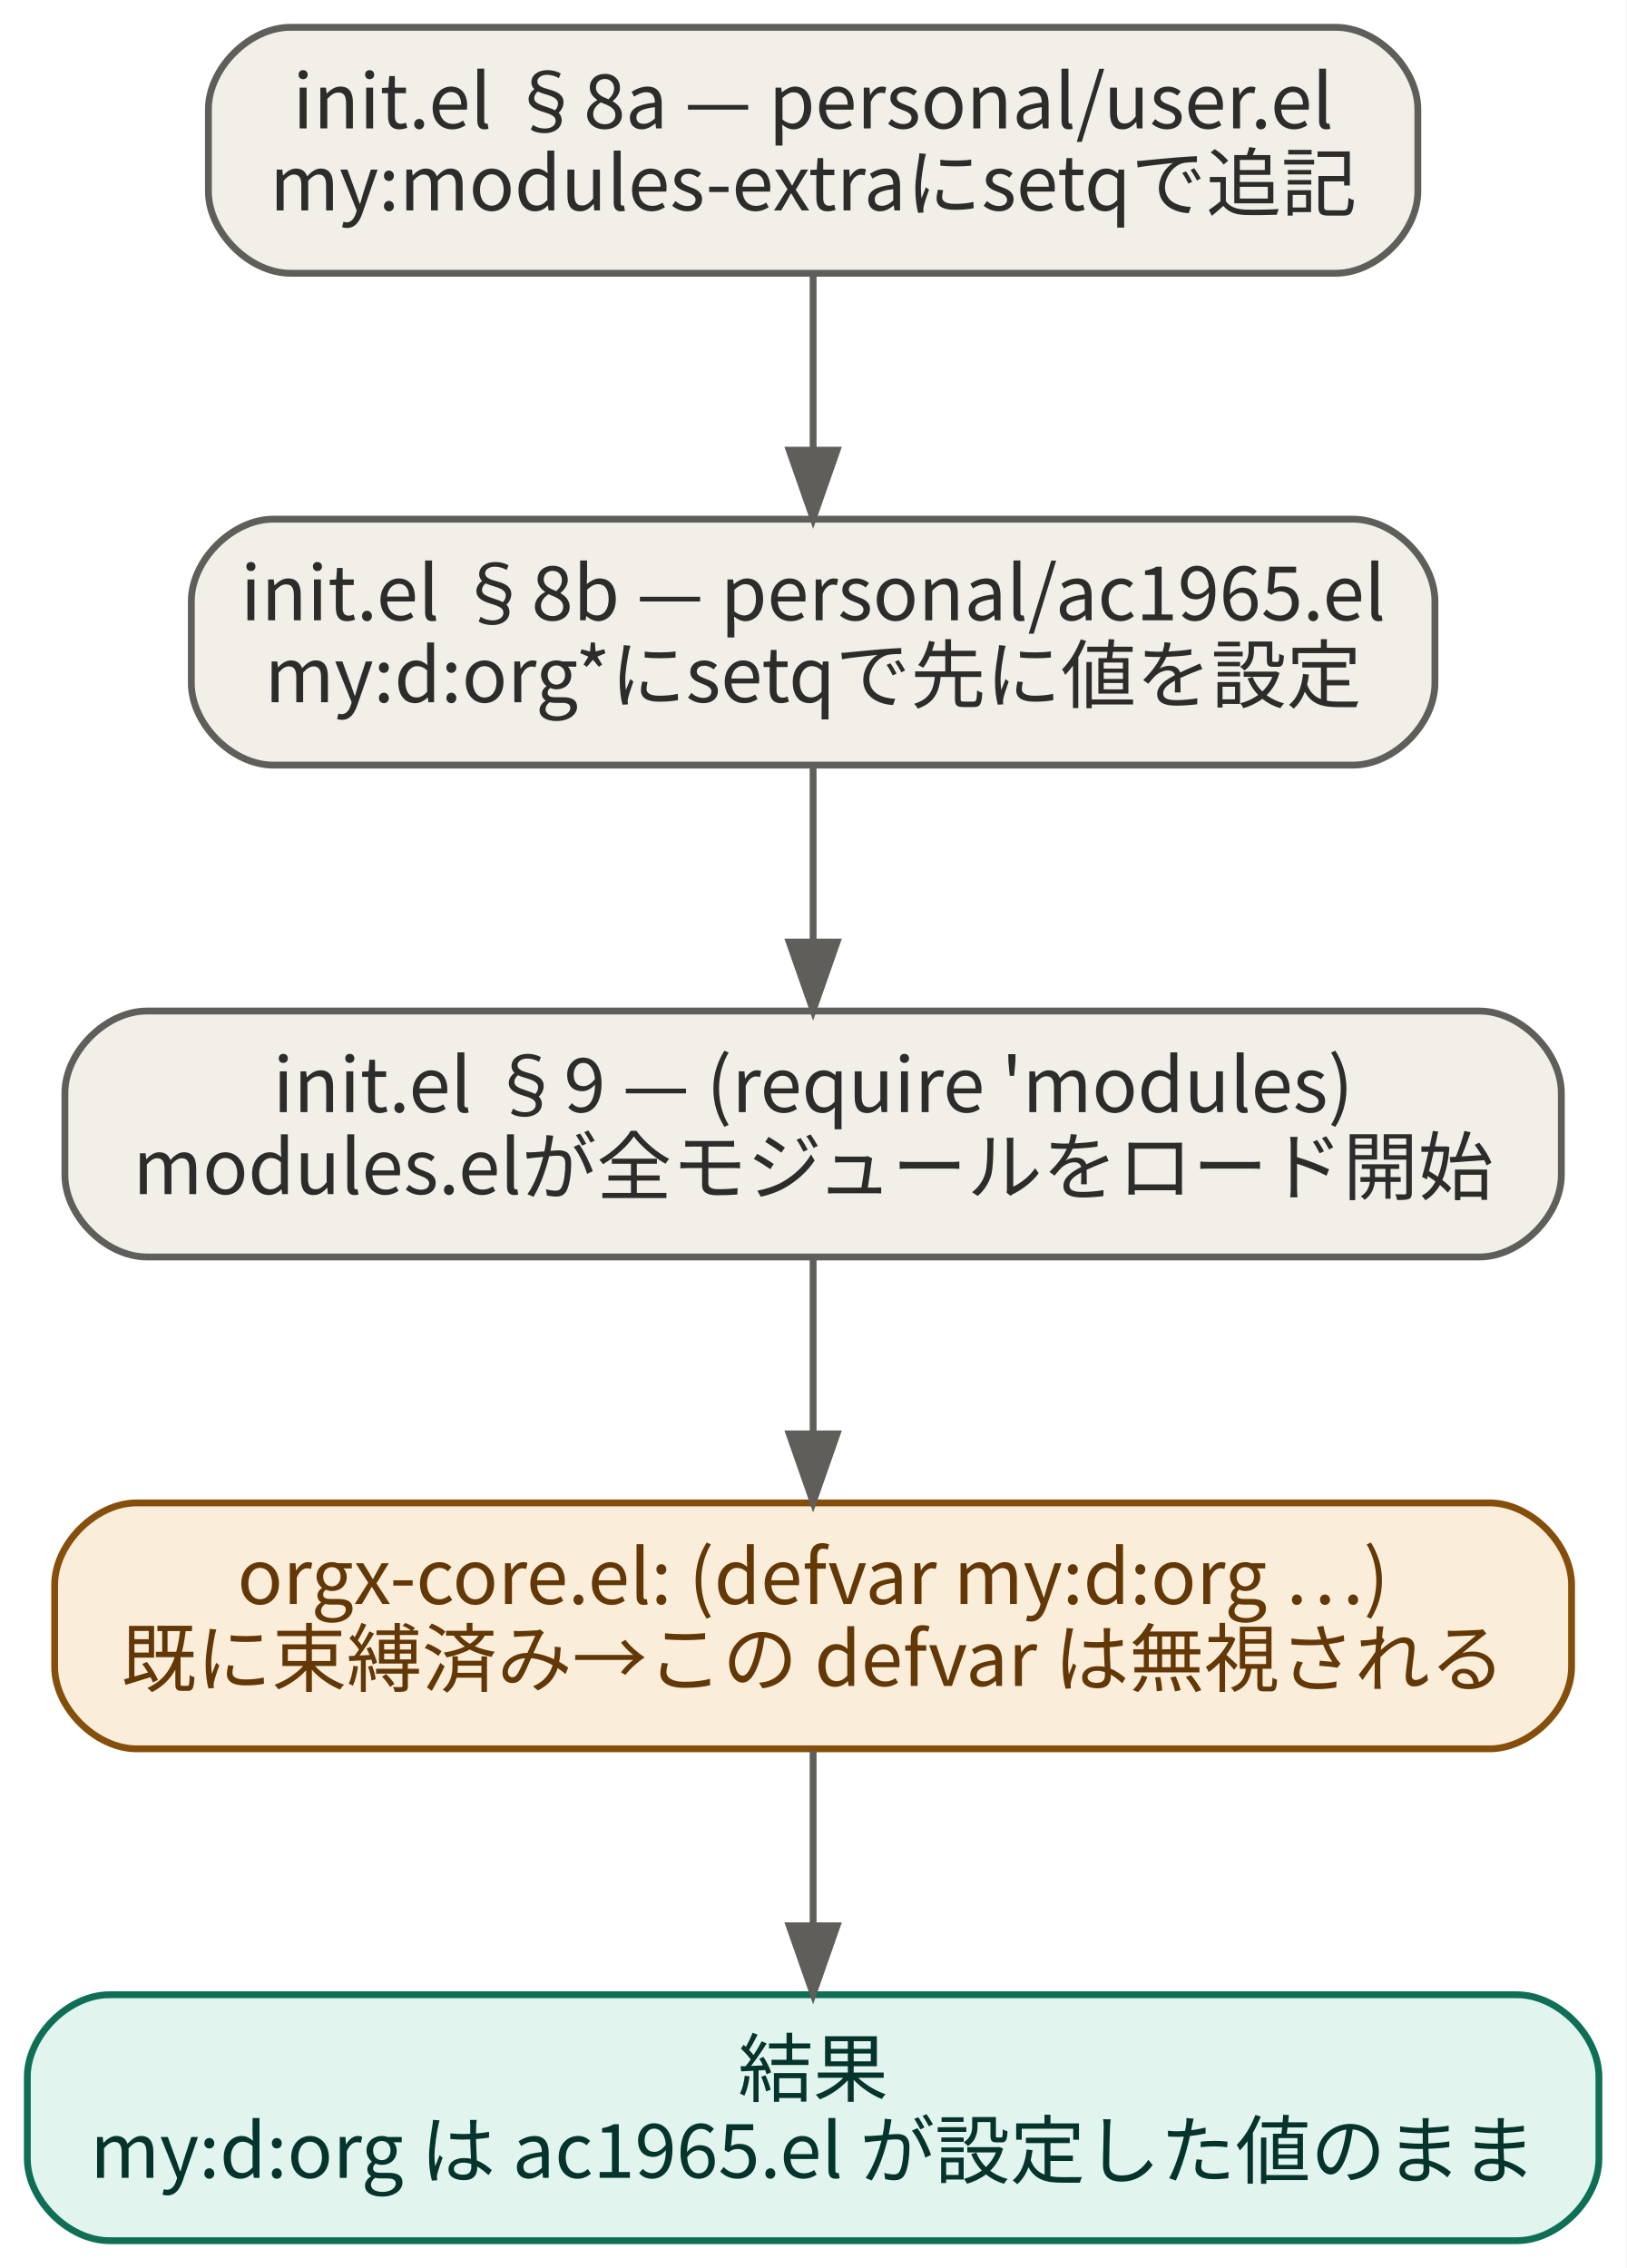
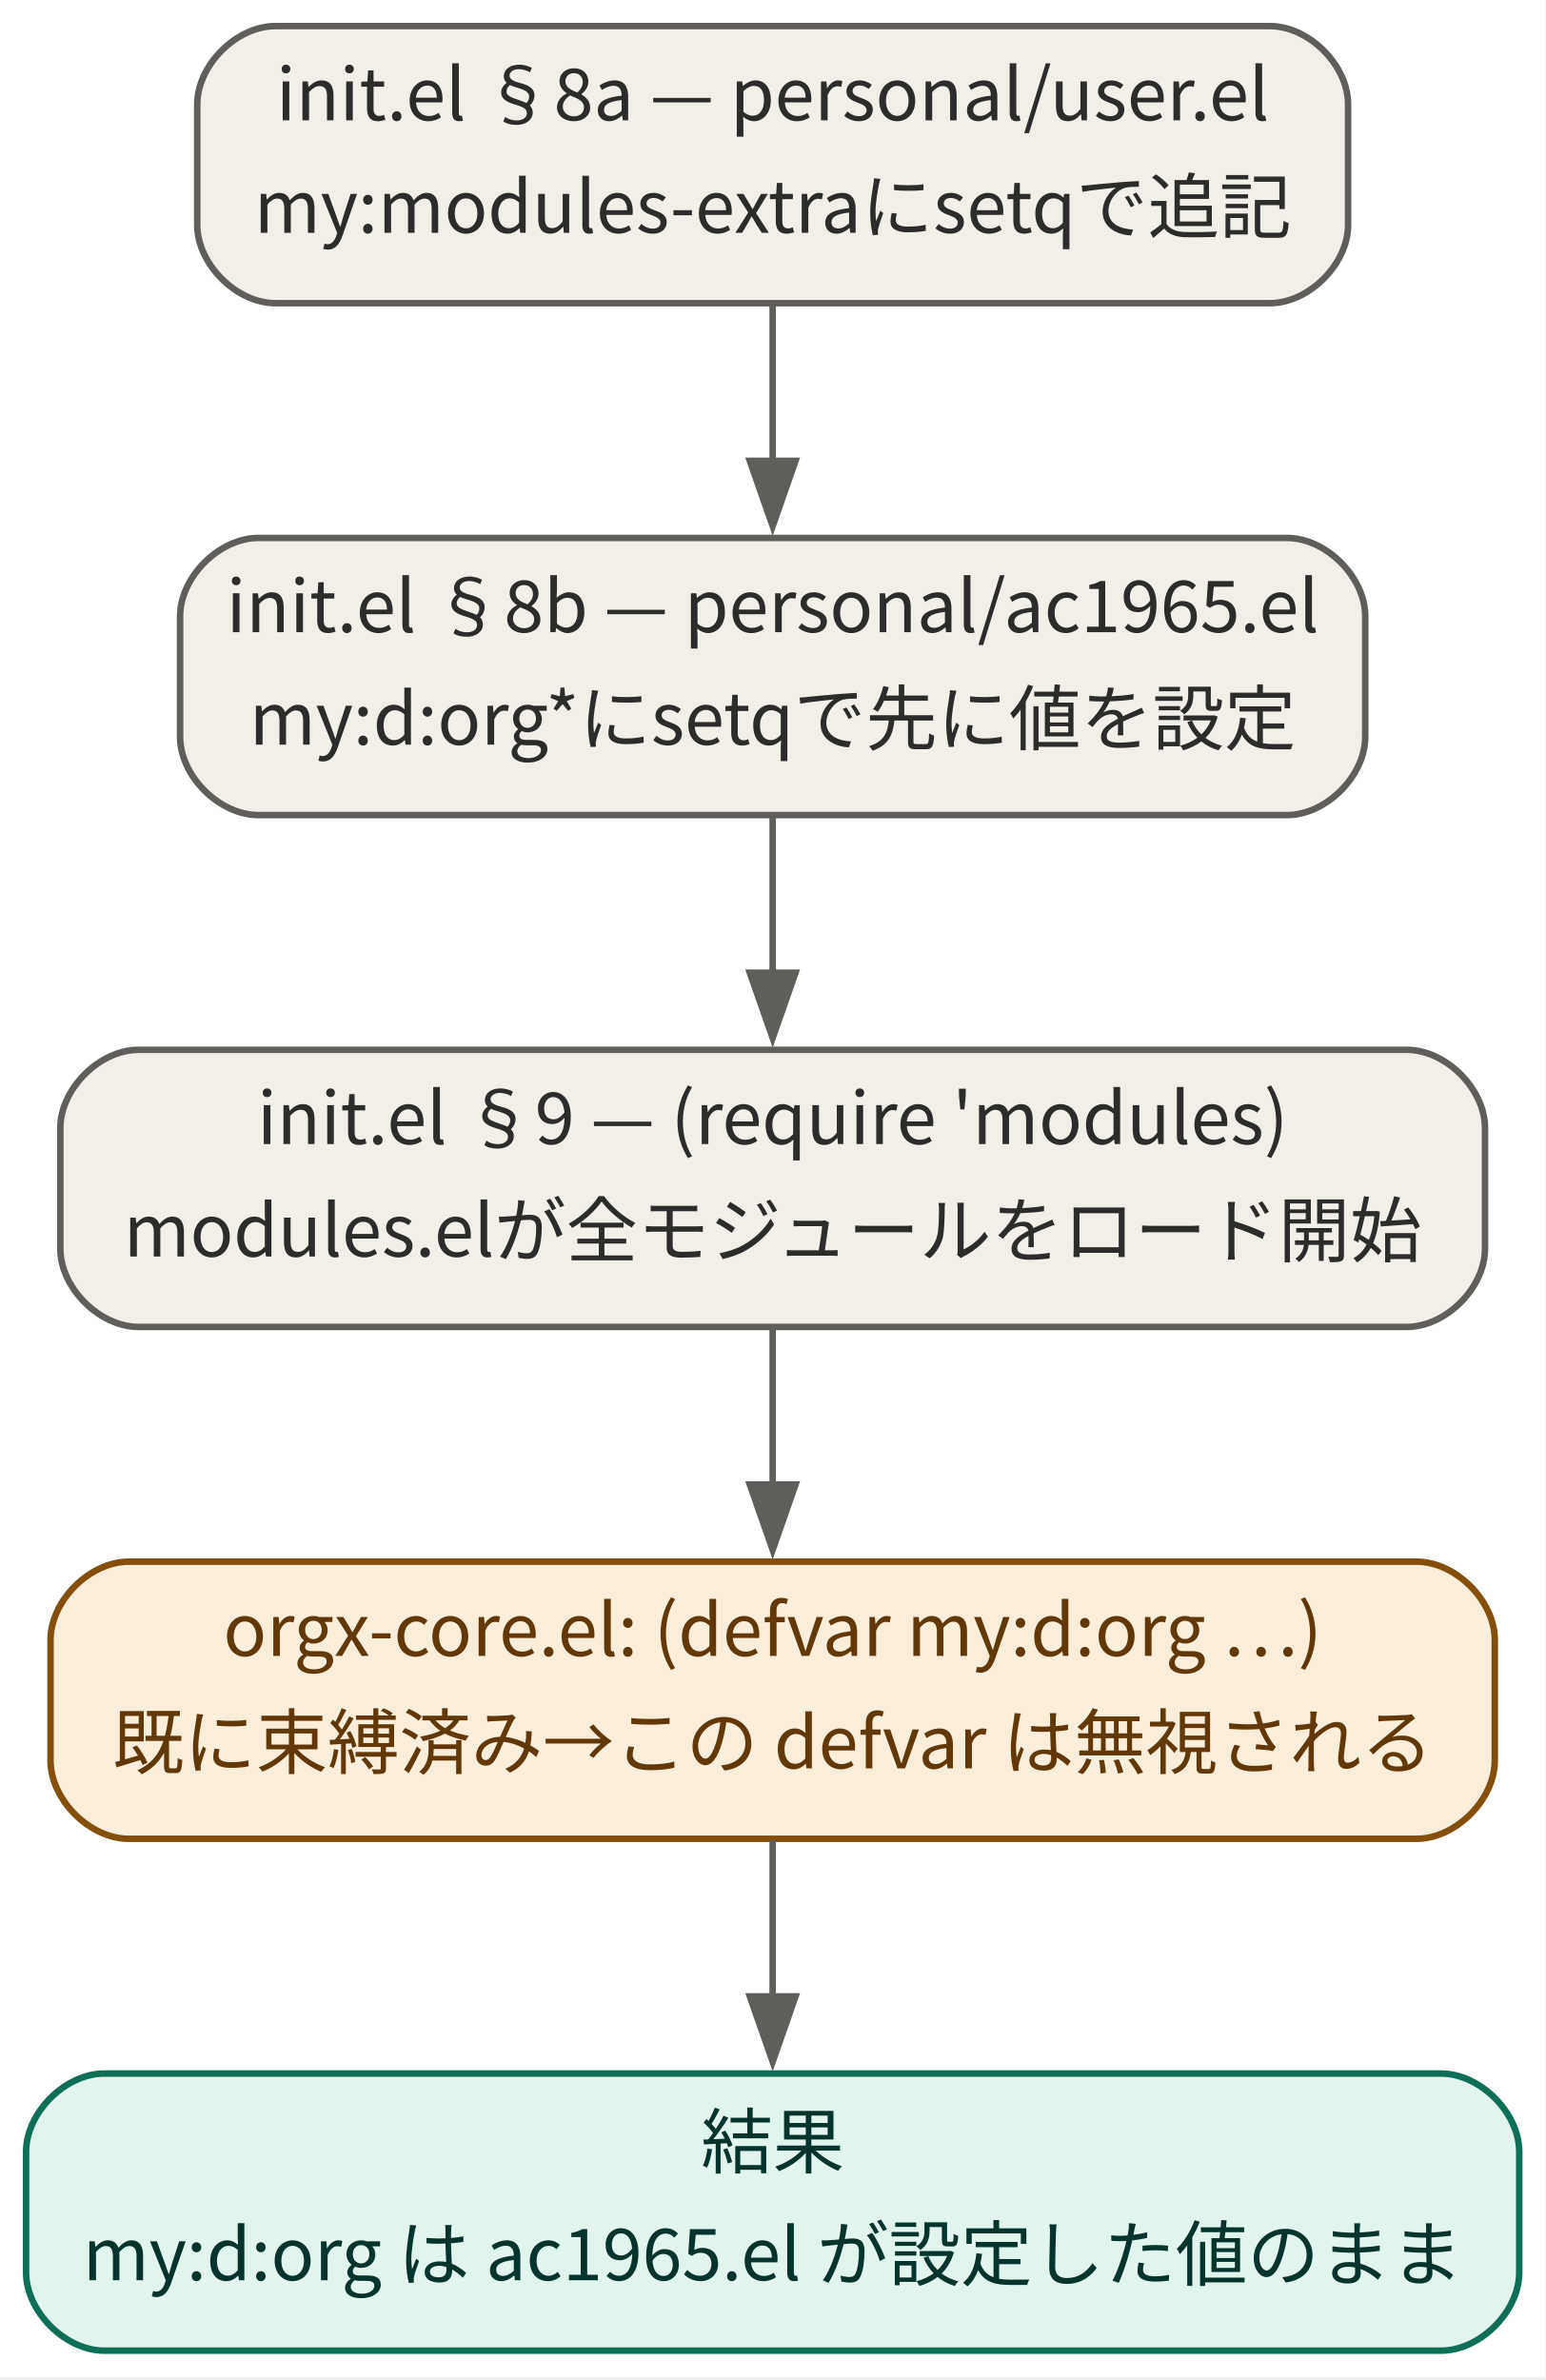
- <svg xmlns="http://www.w3.org/2000/svg" width="238pt" height="332pt" viewBox="0.00 0.00 238.00 332.00">
-   <g id="graph0" class="graph" transform="scale(1 1) rotate(0) translate(4 328)">
-     <polygon fill="white" stroke="transparent" points="-4,4 -4,-328 234,-328 234,4 -4,4" />
+ <svg xmlns="http://www.w3.org/2000/svg" width="237pt" height="365pt" viewBox="0.00 0.00 237.00 365.00">
+   <g id="graph0" class="graph" transform="scale(1 1) rotate(0) translate(4 360.5)">
+     <polygon fill="white" stroke="none" points="-4,4 -4,-360.5 233,-360.5 233,4 -4,4" />
    <g id="node1" class="node">
-       <path fill="#f1efe8" stroke="#5f5e5a" d="M191.5,-324C191.5,-324 38.5,-324 38.5,-324 32.5,-324 26.5,-318 26.5,-312 26.5,-312 26.5,-300 26.5,-300 26.5,-294 32.5,-288 38.5,-288 38.5,-288 191.5,-288 191.5,-288 197.5,-288 203.5,-294 203.5,-300 203.5,-300 203.5,-312 203.5,-312 203.5,-318 197.5,-324 191.5,-324" />
-       <text text-anchor="middle" x="115" y="-309.2" font-family="Noto Sans CJK JP" font-size="11.00" fill="#2c2c2a">init.el §8a — personal/user.el</text>
-       <text text-anchor="middle" x="115" y="-297.2" font-family="Noto Sans CJK JP" font-size="11.00" fill="#2c2c2a">my:modules-extraにsetqで追記</text>
+       <path fill="#f1efe8" stroke="#5f5e5a" d="M190.75,-356.5C190.75,-356.5 38.25,-356.5 38.25,-356.5 32.25,-356.5 26.25,-350.5 26.25,-344.5 26.25,-344.5 26.25,-326 26.25,-326 26.25,-320 32.25,-314 38.25,-314 38.25,-314 190.75,-314 190.75,-314 196.75,-314 202.75,-320 202.75,-326 202.75,-326 202.75,-344.5 202.75,-344.5 202.75,-350.5 196.75,-356.5 190.75,-356.5" />
+       <text xml:space="preserve" text-anchor="middle" x="114.5" y="-342.05" font-family="Noto Sans CJK JP" font-size="11.00" fill="#2c2c2a">init.el §8a — personal/user.el</text>
+       <text xml:space="preserve" text-anchor="middle" x="114.5" y="-324.8" font-family="Noto Sans CJK JP" font-size="11.00" fill="#2c2c2a">my:modules-extraにsetqで追記</text>
    </g>
    <g id="node2" class="node">
-       <path fill="#f1efe8" stroke="#5f5e5a" d="M194,-252C194,-252 36,-252 36,-252 30,-252 24,-246 24,-240 24,-240 24,-228 24,-228 24,-222 30,-216 36,-216 36,-216 194,-216 194,-216 200,-216 206,-222 206,-228 206,-228 206,-240 206,-240 206,-246 200,-252 194,-252" />
-       <text text-anchor="middle" x="115" y="-237.2" font-family="Noto Sans CJK JP" font-size="11.00" fill="#2c2c2a">init.el §8b — personal/ac1965.el</text>
-       <text text-anchor="middle" x="115" y="-225.2" font-family="Noto Sans CJK JP" font-size="11.00" fill="#2c2c2a">my:d:org*にsetqで先に値を設定</text>
+       <path fill="#f1efe8" stroke="#5f5e5a" d="M193.38,-278C193.38,-278 35.62,-278 35.62,-278 29.63,-278 23.62,-272 23.62,-266 23.62,-266 23.62,-247.5 23.62,-247.5 23.62,-241.5 29.62,-235.5 35.62,-235.5 35.62,-235.5 193.38,-235.5 193.38,-235.5 199.38,-235.5 205.38,-241.5 205.38,-247.5 205.38,-247.5 205.38,-266 205.38,-266 205.38,-272 199.38,-278 193.38,-278" />
+       <text xml:space="preserve" text-anchor="middle" x="114.5" y="-263.55" font-family="Noto Sans CJK JP" font-size="11.00" fill="#2c2c2a">init.el §8b — personal/ac1965.el</text>
+       <text xml:space="preserve" text-anchor="middle" x="114.5" y="-246.3" font-family="Noto Sans CJK JP" font-size="11.00" fill="#2c2c2a">my:d:org*にsetqで先に値を設定</text>
    </g>
    <g id="edge1" class="edge">
-       <path fill="none" stroke="#5f5e5a" d="M115,-287.7C115,-279.98 115,-270.71 115,-262.11" />
-       <polygon fill="#5f5e5a" stroke="#5f5e5a" points="118.5,-262.1 115,-252.1 111.5,-262.1 118.5,-262.1" />
+       <path fill="none" stroke="#5f5e5a" d="M114.5,-313.75C114.5,-306.37 114.5,-297.87 114.5,-289.75" />
+       <polygon fill="#5f5e5a" stroke="#5f5e5a" points="118,-289.82 114.5,-279.82 111,-289.82 118,-289.82" />
    </g>
    <g id="node3" class="node">
-       <path fill="#f1efe8" stroke="#5f5e5a" d="M212.5,-180C212.5,-180 17.5,-180 17.5,-180 11.5,-180 5.5,-174 5.5,-168 5.5,-168 5.5,-156 5.5,-156 5.5,-150 11.5,-144 17.5,-144 17.5,-144 212.5,-144 212.5,-144 218.5,-144 224.5,-150 224.5,-156 224.5,-156 224.5,-168 224.5,-168 224.5,-174 218.5,-180 212.5,-180" />
-       <text text-anchor="middle" x="115" y="-165.2" font-family="Noto Sans CJK JP" font-size="11.00" fill="#2c2c2a">init.el §9 — (require 'modules)</text>
-       <text text-anchor="middle" x="115" y="-153.2" font-family="Noto Sans CJK JP" font-size="11.00" fill="#2c2c2a">modules.elが全モジュールをロード開始</text>
+       <path fill="#f1efe8" stroke="#5f5e5a" d="M211.75,-199.5C211.75,-199.5 17.25,-199.5 17.25,-199.5 11.25,-199.5 5.25,-193.5 5.25,-187.5 5.25,-187.5 5.25,-169 5.25,-169 5.25,-163 11.25,-157 17.25,-157 17.25,-157 211.75,-157 211.75,-157 217.75,-157 223.75,-163 223.75,-169 223.75,-169 223.75,-187.5 223.75,-187.5 223.75,-193.5 217.75,-199.5 211.75,-199.5" />
+       <text xml:space="preserve" text-anchor="middle" x="114.5" y="-185.05" font-family="Noto Sans CJK JP" font-size="11.00" fill="#2c2c2a">init.el §9 — (require 'modules)</text>
+       <text xml:space="preserve" text-anchor="middle" x="114.5" y="-167.8" font-family="Noto Sans CJK JP" font-size="11.00" fill="#2c2c2a">modules.elが全モジュールをロード開始</text>
    </g>
    <g id="edge2" class="edge">
-       <path fill="none" stroke="#5f5e5a" d="M115,-215.7C115,-207.98 115,-198.71 115,-190.11" />
-       <polygon fill="#5f5e5a" stroke="#5f5e5a" points="118.5,-190.1 115,-180.1 111.5,-190.1 118.5,-190.1" />
+       <path fill="none" stroke="#5f5e5a" d="M114.5,-235.25C114.5,-227.87 114.5,-219.37 114.5,-211.25" />
+       <polygon fill="#5f5e5a" stroke="#5f5e5a" points="118,-211.32 114.5,-201.32 111,-211.32 118,-211.32" />
    </g>
    <g id="node4" class="node">
-       <path fill="#faeeda" stroke="#854f0b" d="M214,-108C214,-108 16,-108 16,-108 10,-108 4,-102 4,-96 4,-96 4,-84 4,-84 4,-78 10,-72 16,-72 16,-72 214,-72 214,-72 220,-72 226,-78 226,-84 226,-84 226,-96 226,-96 226,-102 220,-108 214,-108" />
-       <text text-anchor="middle" x="115" y="-93.2" font-family="Noto Sans CJK JP" font-size="11.00" fill="#633806">orgx-core.el: (defvar my:d:org …)</text>
-       <text text-anchor="middle" x="115" y="-81.2" font-family="Noto Sans CJK JP" font-size="11.00" fill="#633806">既に束縛済み→この defvar は無視される</text>
+       <path fill="#faeeda" stroke="#854f0b" d="M213.25,-121C213.25,-121 15.75,-121 15.75,-121 9.75,-121 3.75,-115 3.75,-109 3.75,-109 3.75,-90.5 3.75,-90.5 3.75,-84.5 9.75,-78.5 15.75,-78.5 15.75,-78.5 213.25,-78.5 213.25,-78.5 219.25,-78.5 225.25,-84.5 225.25,-90.5 225.25,-90.5 225.25,-109 225.25,-109 225.25,-115 219.25,-121 213.25,-121" />
+       <text xml:space="preserve" text-anchor="middle" x="114.5" y="-106.55" font-family="Noto Sans CJK JP" font-size="11.00" fill="#633806">orgx-core.el: (defvar my:d:org …)</text>
+       <text xml:space="preserve" text-anchor="middle" x="114.5" y="-89.3" font-family="Noto Sans CJK JP" font-size="11.00" fill="#633806">既に束縛済み→この defvar は無視される</text>
    </g>
    <g id="edge3" class="edge">
-       <path fill="none" stroke="#5f5e5a" d="M115,-143.7C115,-135.98 115,-126.71 115,-118.11" />
-       <polygon fill="#5f5e5a" stroke="#5f5e5a" points="118.5,-118.1 115,-108.1 111.5,-118.1 118.5,-118.1" />
+       <path fill="none" stroke="#5f5e5a" d="M114.5,-156.75C114.5,-149.37 114.5,-140.87 114.5,-132.75" />
+       <polygon fill="#5f5e5a" stroke="#5f5e5a" points="118,-132.82 114.5,-122.82 111,-132.82 118,-132.82" />
    </g>
    <g id="node5" class="node">
-       <path fill="#e1f5ee" stroke="#0f6e56" d="M218,-36C218,-36 12,-36 12,-36 6,-36 0,-30 0,-24 0,-24 0,-12 0,-12 0,-6 6,0 12,0 12,0 218,0 218,0 224,0 230,-6 230,-12 230,-12 230,-24 230,-24 230,-30 224,-36 218,-36" />
-       <text text-anchor="middle" x="115" y="-21.2" font-family="Noto Sans CJK JP" font-size="11.00" fill="#04342c">結果</text>
-       <text text-anchor="middle" x="115" y="-9.2" font-family="Noto Sans CJK JP" font-size="11.00" fill="#04342c">my:d:org は ac1965.el が設定した値のまま</text>
+       <path fill="#e1f5ee" stroke="#0f6e56" d="M217,-42.5C217,-42.5 12,-42.5 12,-42.5 6,-42.5 0,-36.5 0,-30.5 0,-30.5 0,-12 0,-12 0,-6 6,0 12,0 12,0 217,0 217,0 223,0 229,-6 229,-12 229,-12 229,-30.5 229,-30.5 229,-36.5 223,-42.5 217,-42.5" />
+       <text xml:space="preserve" text-anchor="middle" x="114.5" y="-28.05" font-family="Noto Sans CJK JP" font-size="11.00" fill="#04342c">結果</text>
+       <text xml:space="preserve" text-anchor="middle" x="114.5" y="-10.8" font-family="Noto Sans CJK JP" font-size="11.00" fill="#04342c">my:d:org は ac1965.el が設定した値のまま</text>
    </g>
    <g id="edge4" class="edge">
-       <path fill="none" stroke="#5f5e5a" d="M115,-71.7C115,-63.98 115,-54.71 115,-46.11" />
-       <polygon fill="#5f5e5a" stroke="#5f5e5a" points="118.5,-46.1 115,-36.1 111.5,-46.1 118.5,-46.1" />
+       <path fill="none" stroke="#5f5e5a" d="M114.5,-78.25C114.5,-70.87 114.5,-62.37 114.5,-54.25" />
+       <polygon fill="#5f5e5a" stroke="#5f5e5a" points="118,-54.32 114.5,-44.32 111,-54.32 118,-54.32" />
    </g>
  </g>
</svg>
